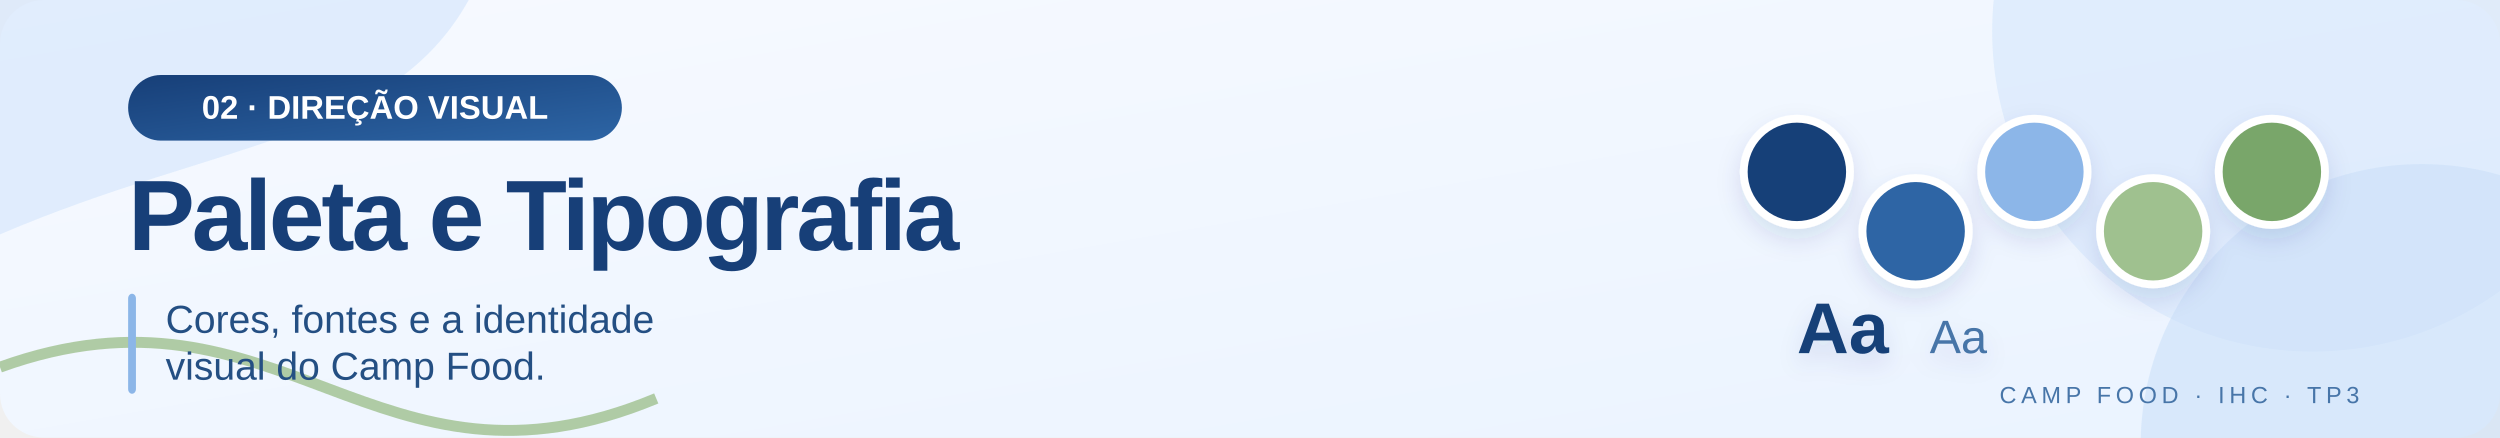
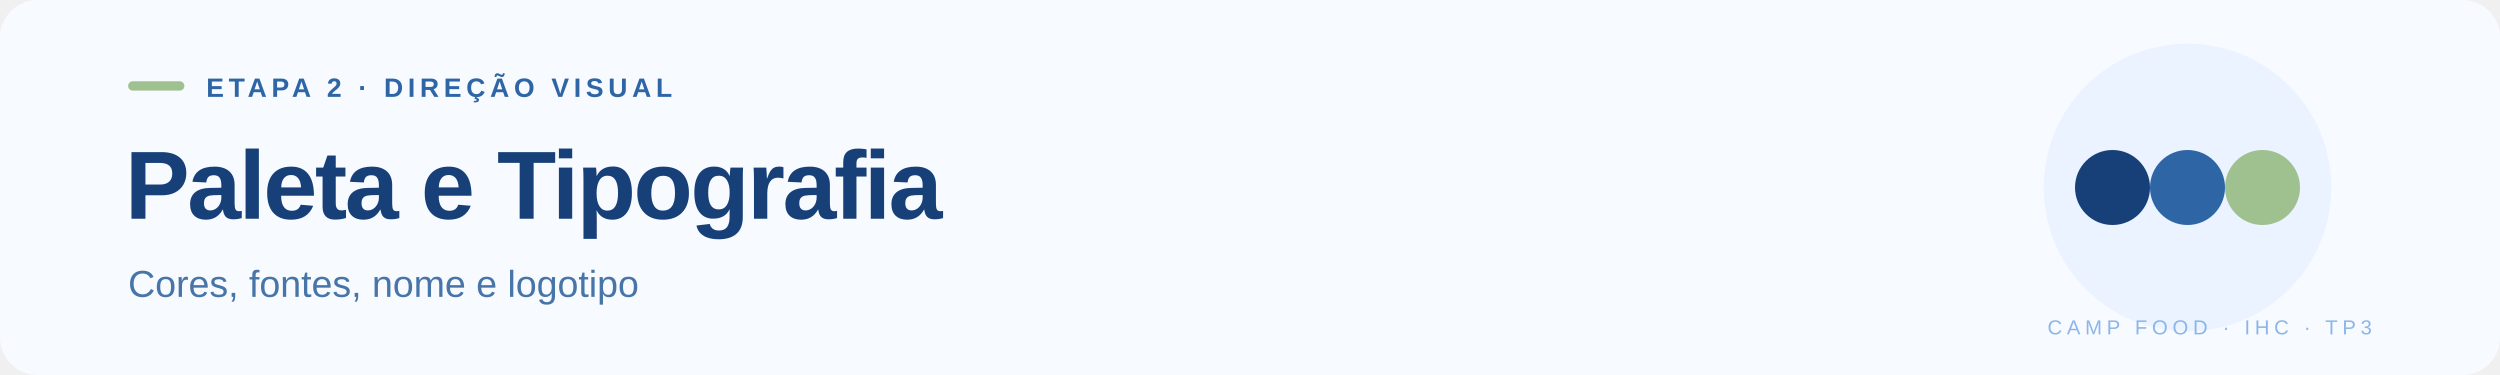
- <svg xmlns="http://www.w3.org/2000/svg" width="1600" height="280" viewBox="0 0 1600 280" role="img" aria-label="Banner — Paleta e Tipografia">
-   <defs>
-     <linearGradient id="bg" x1="0" y1="0" x2="1" y2="1">
-       <stop stop-color="#F7FAFF" />
-       <stop offset="1" stop-color="#EAF3FF" />
-     </linearGradient>
-     <linearGradient id="blue" x1="0" y1="0" x2="1" y2="1">
-       <stop stop-color="#173F78" />
-       <stop offset="1" stop-color="#2D65A5" />
-     </linearGradient>
-     <filter id="shadow" x="-20%" y="-20%" width="140%" height="140%">
-       <feDropShadow dx="0" dy="7" stdDeviation="8" flood-color="#173F78" flood-opacity=".12" />
-     </filter>
-   </defs>
-   <rect width="1600" height="280" rx="28" fill="url(#bg)" />
-   <circle cx="1480" cy="20" r="205" fill="#D9E9FC" opacity=".72" />
-   <circle cx="1550" cy="285" r="180" fill="#C9DFF8" opacity=".55" />
-   <path d="M0 235 C180 170 240 330 420 255" fill="none" stroke="#9FC18F" stroke-width="7" opacity=".8" />
-   <path d="M0 0 H300 C250 90 140 90 0 150Z" fill="#D8E8FC" opacity=".72" />
-   <rect x="82" y="48" width="316" height="42" rx="21" fill="url(#blue)" />
-   <text x="240" y="76" font-family="Arial,sans-serif" font-size="21" font-weight="700" fill="#FFFFFF" text-anchor="middle">02 · DIREÇÃO VISUAL</text>
-   <text x="82" y="160" font-family="Arial,sans-serif" font-size="64" font-weight="750" letter-spacing="-2" fill="#173F78">Paleta e Tipografia</text>
-   <rect x="82" y="188" width="5" height="64" rx="3" fill="#8CB6E8" />
-   <text x="106" y="213" font-family="Arial,sans-serif" font-size="25" fill="#244F83">Cores, fontes e a identidade</text>
-   <text x="106" y="243" font-family="Arial,sans-serif" font-size="25" fill="#244F83">visual do Camp Food.</text>
-   <g filter="url(#shadow)">
-     <circle cx="1150" cy="110" r="34" fill="#173F78" stroke="#FFFFFF" stroke-width="5" />
-     <circle cx="1226" cy="148" r="34" fill="#2D65A5" stroke="#FFFFFF" stroke-width="5" />
-     <circle cx="1302" cy="110" r="34" fill="#8CB6E8" stroke="#FFFFFF" stroke-width="5" />
-     <circle cx="1378" cy="148" r="34" fill="#9FC18F" stroke="#FFFFFF" stroke-width="5" />
-     <circle cx="1454" cy="110" r="34" fill="#79A66A" stroke="#FFFFFF" stroke-width="5" />
-     <text x="1150" y="226" font-family="Arial,sans-serif" font-size="46" font-weight="700" fill="#173F78">Aa</text>
-     <text x="1235" y="226" font-family="Arial,sans-serif" font-size="30" fill="#4775A8">Aa</text>
-   </g>
-   <text x="1510" y="258" font-family="Arial,sans-serif" font-size="15" fill="#4775A8" text-anchor="end" letter-spacing="3">CAMP FOOD · IHC · TP3</text>
+ <svg xmlns="http://www.w3.org/2000/svg" width="1600" height="240" viewBox="0 0 1600 240" role="img" aria-label="Banner — Paleta e Tipografia">
+   <rect width="1600" height="240" rx="24" fill="#F7FAFF" />
+   <rect x="82" y="52" width="36" height="6" rx="3" fill="#9FC18F" />
+   <text x="132" y="62" font-family="Arial,sans-serif" font-size="17" font-weight="700" letter-spacing="3" fill="#2D65A5">ETAPA 2 · DIREÇÃO VISUAL</text>
+   <text x="80" y="140" font-family="Arial,sans-serif" font-size="62" font-weight="700" letter-spacing="-1.5" fill="#173F78">Paleta e Tipografia</text>
+   <text x="82" y="190" font-family="Arial,sans-serif" font-size="24" fill="#4775A8">Cores, fontes, nome e logotipo</text>
+   <circle cx="1400" cy="120" r="92" fill="#EAF3FF" />
+   <circle cx="1352" cy="120" r="24" fill="#173F78" />
+   <circle cx="1400" cy="120" r="24" fill="#2D65A5" />
+   <circle cx="1448" cy="120" r="24" fill="#9FC18F" />
+   <text x="1518" y="214" font-family="Arial,sans-serif" font-size="13" fill="#8CB6E8" text-anchor="end" letter-spacing="3">CAMP FOOD · IHC · TP3</text>
</svg>
